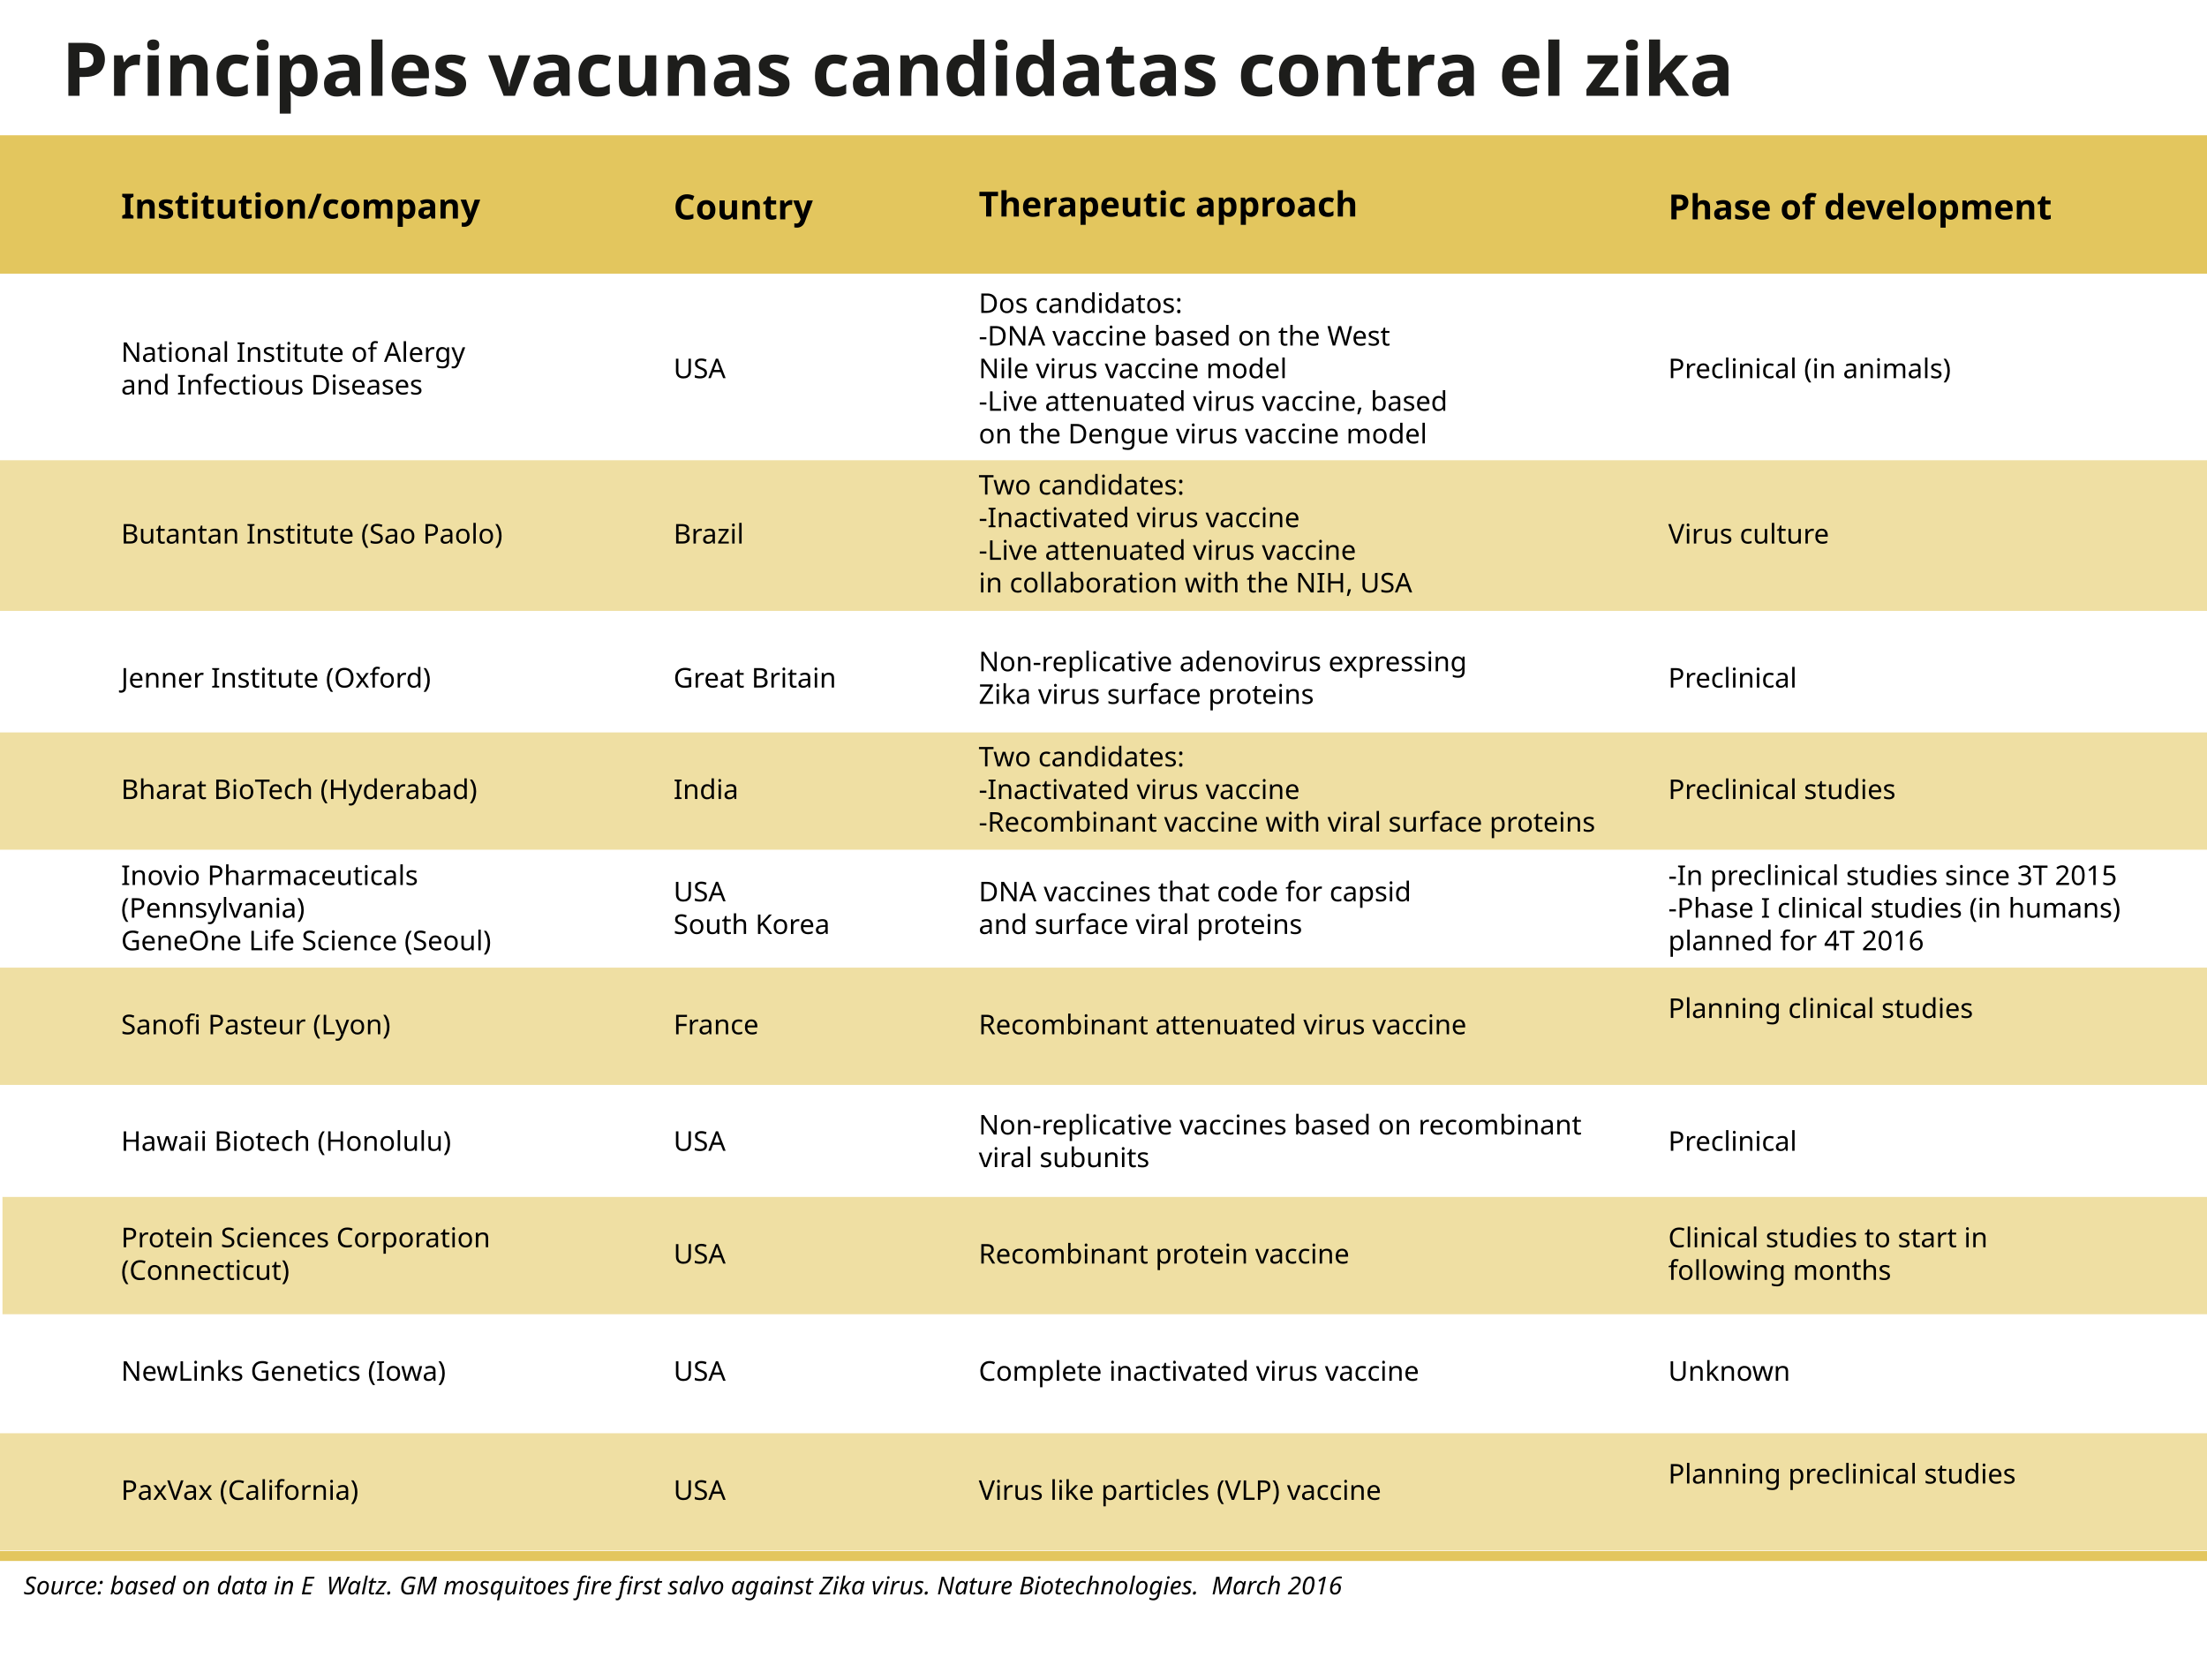
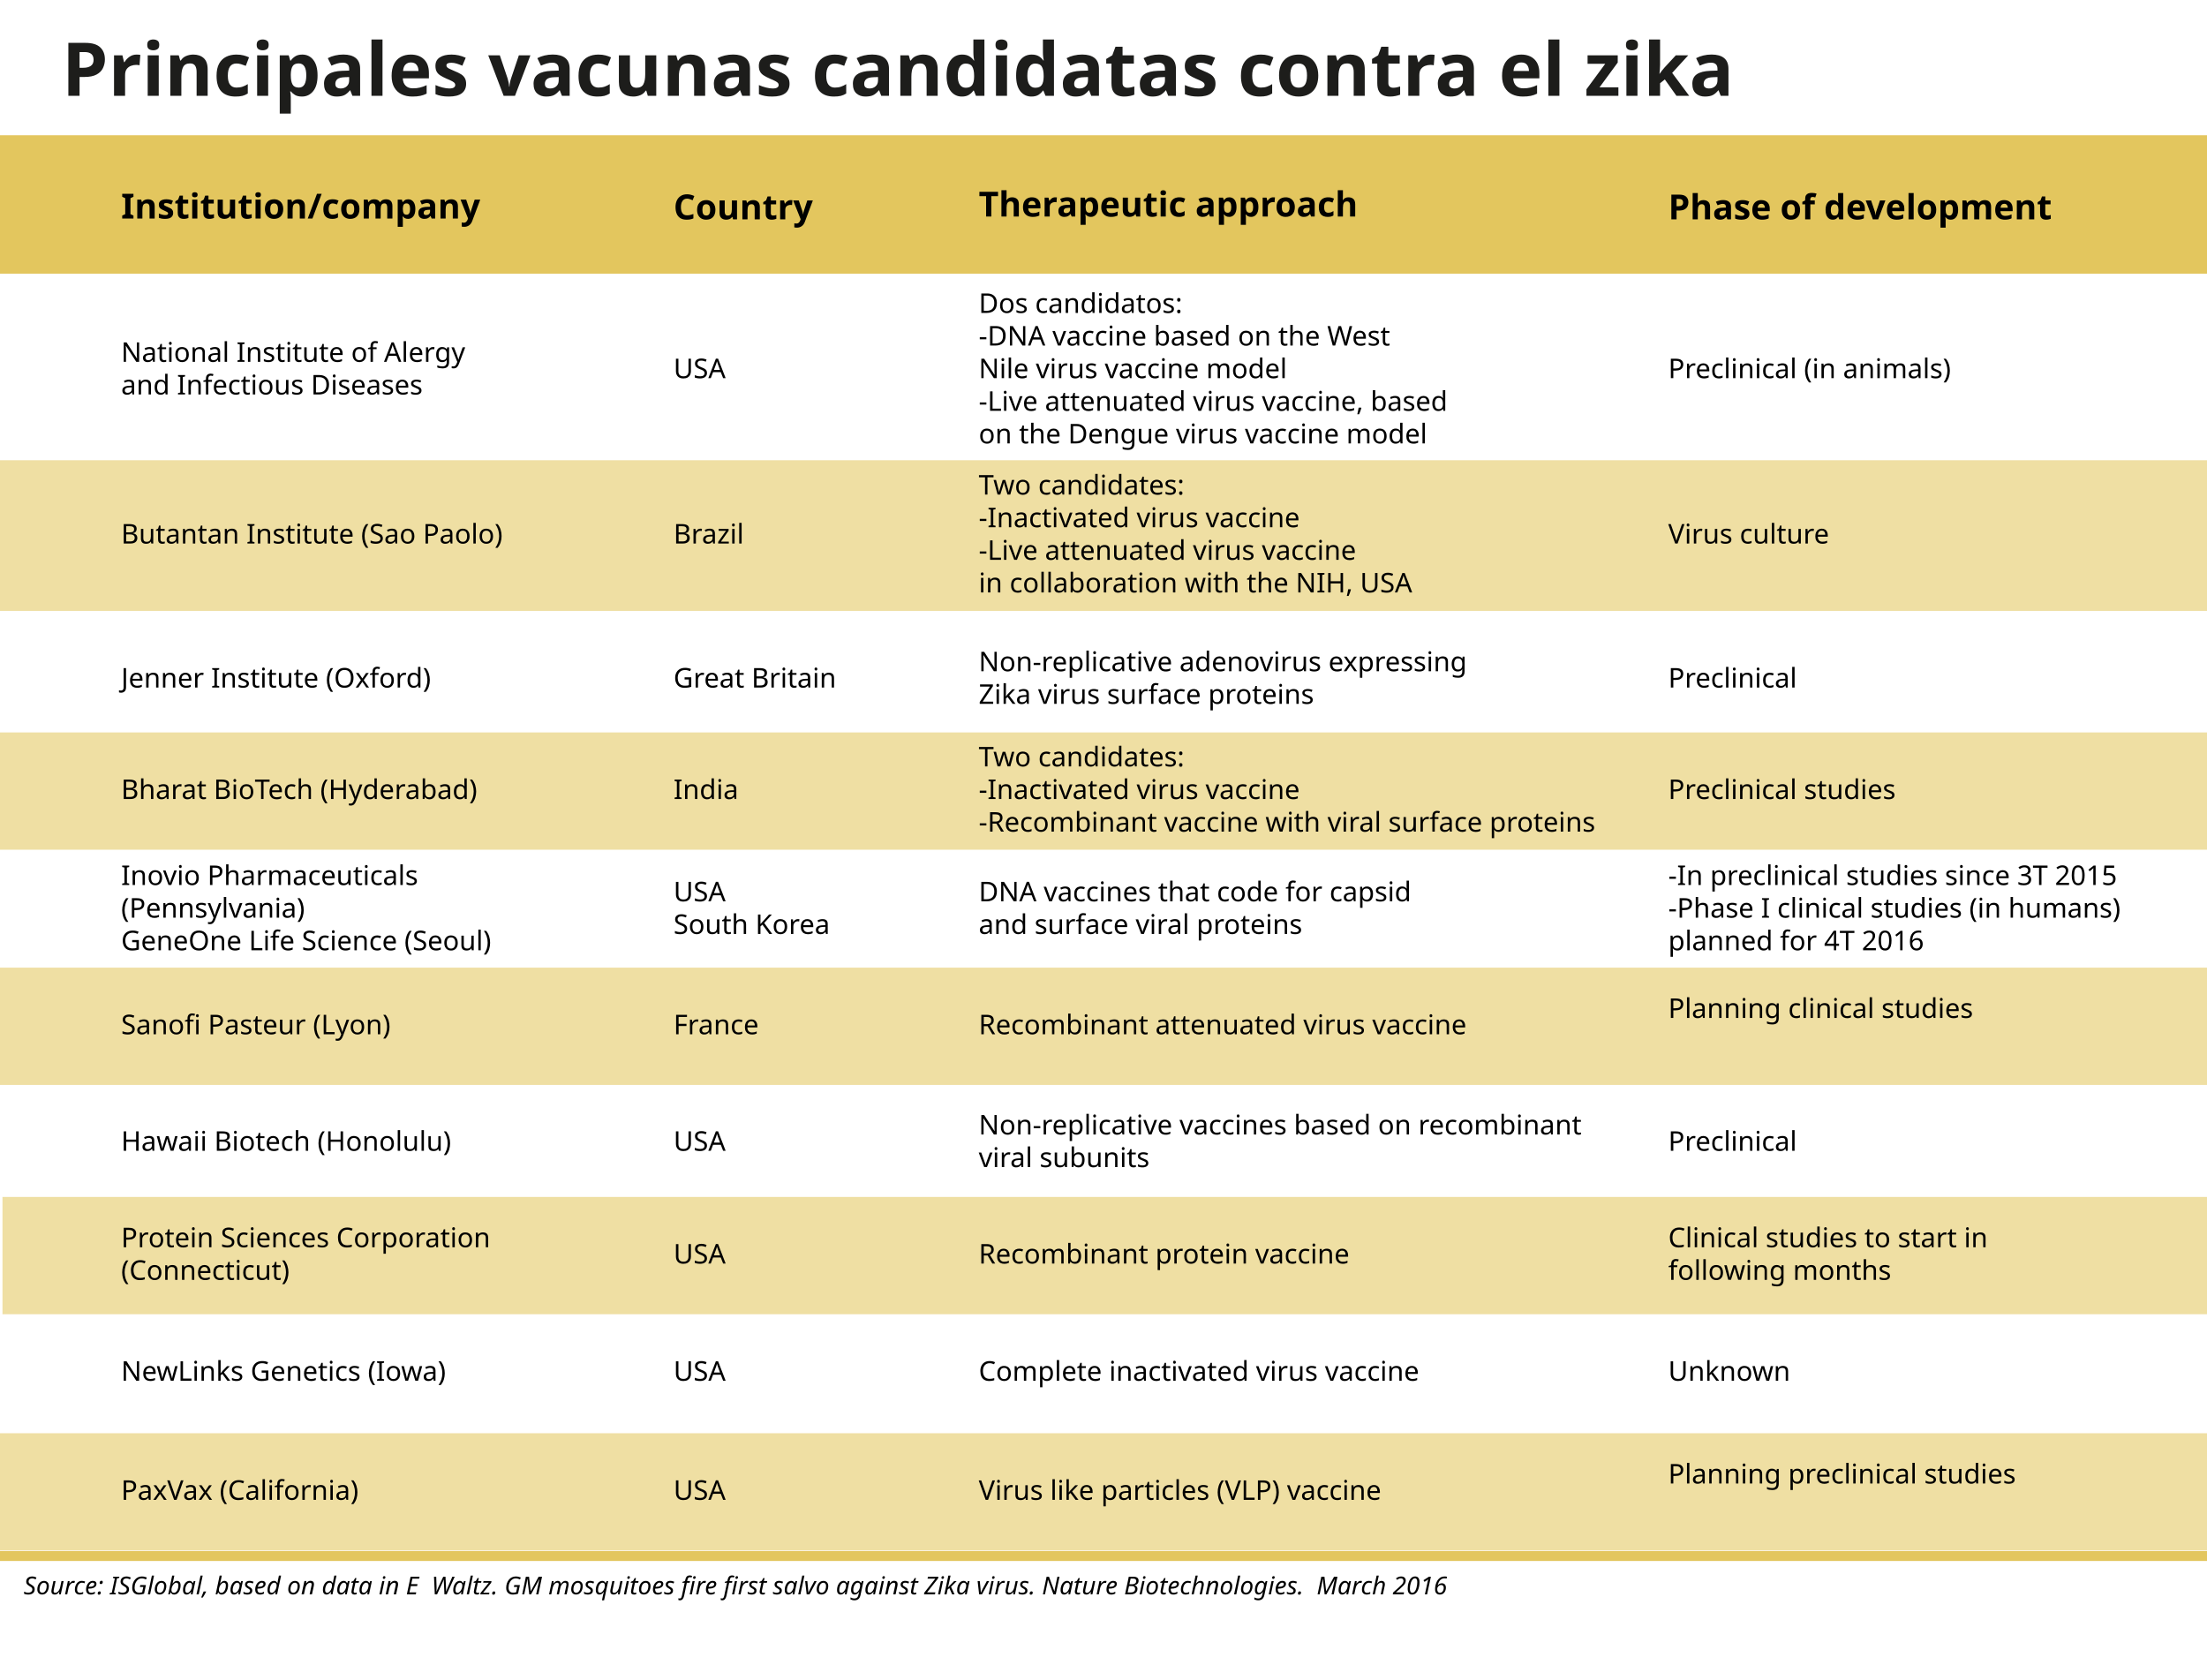
<svg xmlns="http://www.w3.org/2000/svg" version="1.1" id="Capa_1" x="0px" y="0px" width="893px" height="679.5px" viewBox="0 0 893 679.5" enable-background="new 0 0 893 679.5" xml:space="preserve">
  <rect y="186.219" opacity="0.4" fill="#D7AE1A" width="893" height="60.953" />
  <rect x="23.277" y="-9.553" fill="none" width="438.723" height="43.341" />
  <text class="title" transform="matrix(1 0 0 1 24.9585 38.7676)" fill="#1D1D1B" font-family="Robot" font-weight="700" font-size="30">Principales vacunas candidatas contra el zika</text>
  <path d="M72.018,205.271" />
  <rect y="54.73" opacity="0.7" fill="#D7AE1A" width="893" height="56" />
  <text transform="matrix(1 0 0 1 49 88.416)" font-family="Robot" font-weight="700" font-size="14">Institution/company</text>
  <text transform="matrix(1 0 0 1 272.5161 88.749)" font-family="Robot" font-weight="700" font-size="14">Country</text>
  <text transform="matrix(1 0 0 1 396 87.6152)" font-family="Robot" font-weight="700" font-size="14">Therapeutic approach</text>
  <text transform="matrix(1 0 0 1 675 88.749)" font-family="Robot" font-weight="700" font-size="14">Phase of development</text>
  <text class="r1" transform="matrix(1 0 0 1 48.9995 146.4092)">
    <tspan x="0" y="0" font-family="Robot" font-size="11">National Institute of Alergy </tspan>
    <tspan x="0" y="13.2" font-family="Robot" font-size="11">and Infectious Diseases</tspan>
  </text>
  <text class="r1" transform="matrix(1 0 0 1 272.5161 153.0088)" font-family="Robot" font-size="11">USA</text>
  <text class="r1" textLength="800" transform="matrix(1 0 0 1 396 126.6094)">
    <tspan x="0" y="0" font-family="Robot" font-size="11">Dos candidatos:</tspan>
    <tspan x="0" y="13.2" font-family="Robot" font-size="11">-DNA vaccine based on the West</tspan>
    <tspan x="0" y="26.4" font-family="Robot" font-size="11">Nile virus vaccine model</tspan>
    <tspan x="0" y="39.6" font-family="Robot" font-size="11">-Live attenuated virus vaccine, based </tspan>
    <tspan x="0" y="52.8" font-family="Robot" font-size="11">on the Dengue virus vaccine model </tspan>
  </text>
  <text class="r1" transform="matrix(1 0 0 1 675 153.0088)" font-family="Robot" font-size="11">Preclinical (in animals)</text>
  <text class="r6" transform="matrix(1 0 0 1 675 465.625)" font-family="Robot" font-size="11">Preclinical</text>
  <text class="r3" transform="matrix(1 0 0 1 675 278.1865)" font-family="Robot" font-size="11">Preclinical</text>
  <text class="r2" transform="matrix(1 0 0 1 48.9995 219.9102)" font-family="Robot" font-size="11">Butantan Institute (Sao Paolo)</text>
  <text class="r2" transform="matrix(1 0 0 1 272.5161 219.9102)" font-family="Robot" font-size="11">Brazil</text>
  <text class="r2" transform="matrix(1 0 0 1 396 200.1104)">
    <tspan x="0" y="0" font-family="Robot" font-size="11">Two candidates:</tspan>
    <tspan x="0" y="13.2" font-family="Robot" font-size="11">-Inactivated virus vaccine</tspan>
    <tspan x="0" y="26.4" font-family="Robot" font-size="11">-Live attenuated virus vaccine</tspan>
    <tspan x="0" y="39.6" font-family="Robot" font-size="11">in collaboration with the NIH, USA</tspan>
  </text>
  <text class="r2" transform="matrix(1 0 0 1 675 219.9102)" font-family="Robot" font-size="11">Virus culture</text>
  <rect y="627.594" opacity="0.7" fill="#D7AE1A" width="893" height="4" />
  <rect y="391.521" opacity="0.4" fill="#D7AE1A" width="893" height="47.457" />
  <rect x="1" y="484.297" opacity="0.4" fill="#D7AE1A" width="893" height="47.457" />
  <rect x="9.565" y="788.68" opacity="0.4" fill="#D7AE1A" width="893" height="47.457" />
  <rect y="579.905" opacity="0.4" fill="#D7AE1A" width="893" height="47.457" />
  <rect y="296.352" opacity="0.4" fill="#D7AE1A" width="893" height="47.457" />
  <text class="r3" transform="matrix(1 0 0 1 48.999 278.1865)" font-family="Robot" font-size="11">Jenner Institute (Oxford)</text>
  <text class="r3" transform="matrix(1 0 0 1 272.5161 278.1865)" font-family="Robot" font-size="11">Great Britain</text>
  <text class="r3" textLength="400" transform="matrix(1 0 0 1 396 271.5869)">
    <tspan x="0" y="0" font-family="Robot" font-size="11">Non-replicative adenovirus expressing </tspan>
    <tspan x="0" y="13.2" font-family="Robot" font-size="11">Zika virus surface proteins</tspan>
  </text>
  <text class="r4" transform="matrix(1 0 0 1 48.9985 323.2939)" font-family="Robot" font-size="11">Bharat BioTech (Hyderabad)</text>
  <text class="r4" transform="matrix(1 0 0 1 272.5161 323.2939)" font-family="Robot" font-size="11">India</text>
  <text class="r4" transform="matrix(1 0 0 1 675 323.2949)" font-family="Robot" font-size="11">Preclinical studies</text>
  <text class="r4" textLength="500" transform="matrix(1 0 0 1 396 310.0947)">
    <tspan x="0" y="0" font-family="Robot" font-size="11">Two candidates:</tspan>
    <tspan x="0" y="13.2" font-family="Robot" font-size="11">-Inactivated virus vaccine</tspan>
    <tspan x="0" y="26.399" font-family="Robot" font-size="11">-Recombinant vaccine with viral surface proteins</tspan>
  </text>
  <text class="r5" transform="matrix(1 0 0 1 48.998 358.0859)">
    <tspan x="0" y="0" font-family="Robot" font-size="11">Inovio Pharmaceuticals </tspan>
    <tspan x="0" y="13.2" font-family="Robot" font-size="11">(Pennsylvania) </tspan>
    <tspan x="0" y="26.4" font-family="Robot" font-size="11">GeneOne Life Science (Seoul)</tspan>
  </text>
  <text class="r5" transform="matrix(1 0 0 1 272.5161 364.6865)">
    <tspan x="0" y="0" font-family="Robot" font-size="11">USA</tspan>
    <tspan x="0" y="13.2" font-family="Robot" font-size="11">South Korea</tspan>
  </text>
  <text class="r5" textLength="400" transform="matrix(1 0 0 1 396 364.6855)">
    <tspan x="0" y="0" font-family="Robot" font-size="11">DNA vaccines that code for capsid </tspan>
    <tspan x="0" y="13.2" font-family="Robot" font-size="11">and surface viral proteins</tspan>
  </text>
  <text class="r5" textLength="550" transform="matrix(1 0 0 1 675 358.0859)">
    <tspan x="0" y="0" font-family="Robot" font-size="11">-In preclinical studies since 3T 2015</tspan>
    <tspan x="0" y="13.2" font-family="Robot" font-size="11">-Phase I clinical studies (in humans) </tspan>
    <tspan x="0" y="26.4" font-family="Robot" font-size="11">planned for 4T 2016</tspan>
  </text>
  <text class="r10" transform="matrix(1 0 0 1 48.998 418.4648)" font-family="Robot" font-size="11">Sanofi Pasteur (Lyon)</text>
  <text class="r6" transform="matrix(1 0 0 1 48.998 465.625)" font-family="Robot" font-size="11">Hawaii Biotech (Honolulu)</text>
  <text class="r7" transform="matrix(1 0 0 1 49 504.6406)">
    <tspan x="0" y="0" font-family="Robot" font-size="11">Protein Sciences Corporation </tspan>
    <tspan x="0" y="13.2" font-family="Robot" font-size="11">(Connecticut)</tspan>
  </text>
  <text class="r8" transform="matrix(1 0 0 1 48.998 558.665)" font-family="Robot" font-size="11">NewLinks Genetics (Iowa)</text>
  <text class="r9" transform="matrix(1 0 0 1 48.998 606.8477)" font-family="Robot" font-size="11">PaxVax (California)</text>
  <text class="r6" transform="matrix(1 0 0 1 272.5161 465.625)" font-family="Robot" font-size="11">USA</text>
  <text class="r7" transform="matrix(1 0 0 1 272.5161 511.2402)" font-family="Robot" font-size="11">USA</text>
  <text class="r8" transform="matrix(1 0 0 1 272.5161 558.665)" font-family="Robot" font-size="11">USA</text>
  <text class="r9" transform="matrix(1 0 0 1 272.5161 606.8477)" font-family="Robot" font-size="11">USA</text>
  <text class="r10" transform="matrix(1 0 0 1 272.5161 418.4648)" font-family="Robot" font-size="11">France</text>
  <text class="r10" transform="matrix(1 0 0 1 396 418.4648)" font-family="Robot" font-size="11">Recombinant attenuated virus vaccine</text>
  <text class="r6" textLength="360" transform="matrix(1 0 0 1 396 459.0244)">
    <tspan x="0" y="0" font-family="Robot" font-size="11">Non-replicative vaccines based on recombinant </tspan>
    <tspan x="0" y="13.2" font-family="Robot" font-size="11">viral subunits</tspan>
  </text>
  <text class="r7" textLength="300" transform="matrix(1 0 0 1 675 504.6406)">
    <tspan x="0" y="0" font-family="Robot" font-size="11">Clinical studies to start in </tspan>
    <tspan x="0" y="13.2" font-family="Robot" font-size="11">following months</tspan>
  </text>
  <text class="r7" transform="matrix(1 0 0 1 396 511.2402)" font-family="Robot" font-size="11">Recombinant protein vaccine</text>
  <text class="r8" transform="matrix(1 0 0 1 675 558.665)" font-family="Robot" font-size="11">Unknown</text>
  <text class="r8" transform="matrix(1 0 0 1 396 558.666)" font-family="Robot" font-size="11">Complete inactivated virus vaccine</text>
  <text class="r9" transform="matrix(1 0 0 1 675 600.248)">
    <tspan x="0" y="0" font-family="Robot" font-size="11">Planning preclinical studies</tspan>
    <tspan x="0" y="13.2" font-family="Robot" font-size="11" />
  </text>
  <text class="r9" transform="matrix(1 0 0 1 396 606.8486)" font-family="Robot" font-size="11">Virus like particles (VLP) vaccine</text>
  <text class="r10" transform="matrix(1 0 0 1 675 411.8643)">
    <tspan x="0" y="0" font-family="Robot" font-size="11">Planning clinical studies </tspan>
  </text>
-   <text transform="matrix(1 0 0 1 9.5654 645.0947)" font-family="Robot" font-style="italic" font-size="10">Source: based on data in E  Waltz. GM mosquitoes fire first salvo against Zika virus. Nature Biotechnologies.  March 2016</text>
+   <text transform="matrix(1 0 0 1 9.5654 645.0947)" font-family="Robot" font-style="italic" font-size="10">Source: ISGlobal, based on data in E  Waltz. GM mosquitoes fire first salvo against Zika virus. Nature Biotechnologies.  March 2016</text>
  <rect x="461" y="454.5" fill="none" width="4" height="16" />
</svg>
